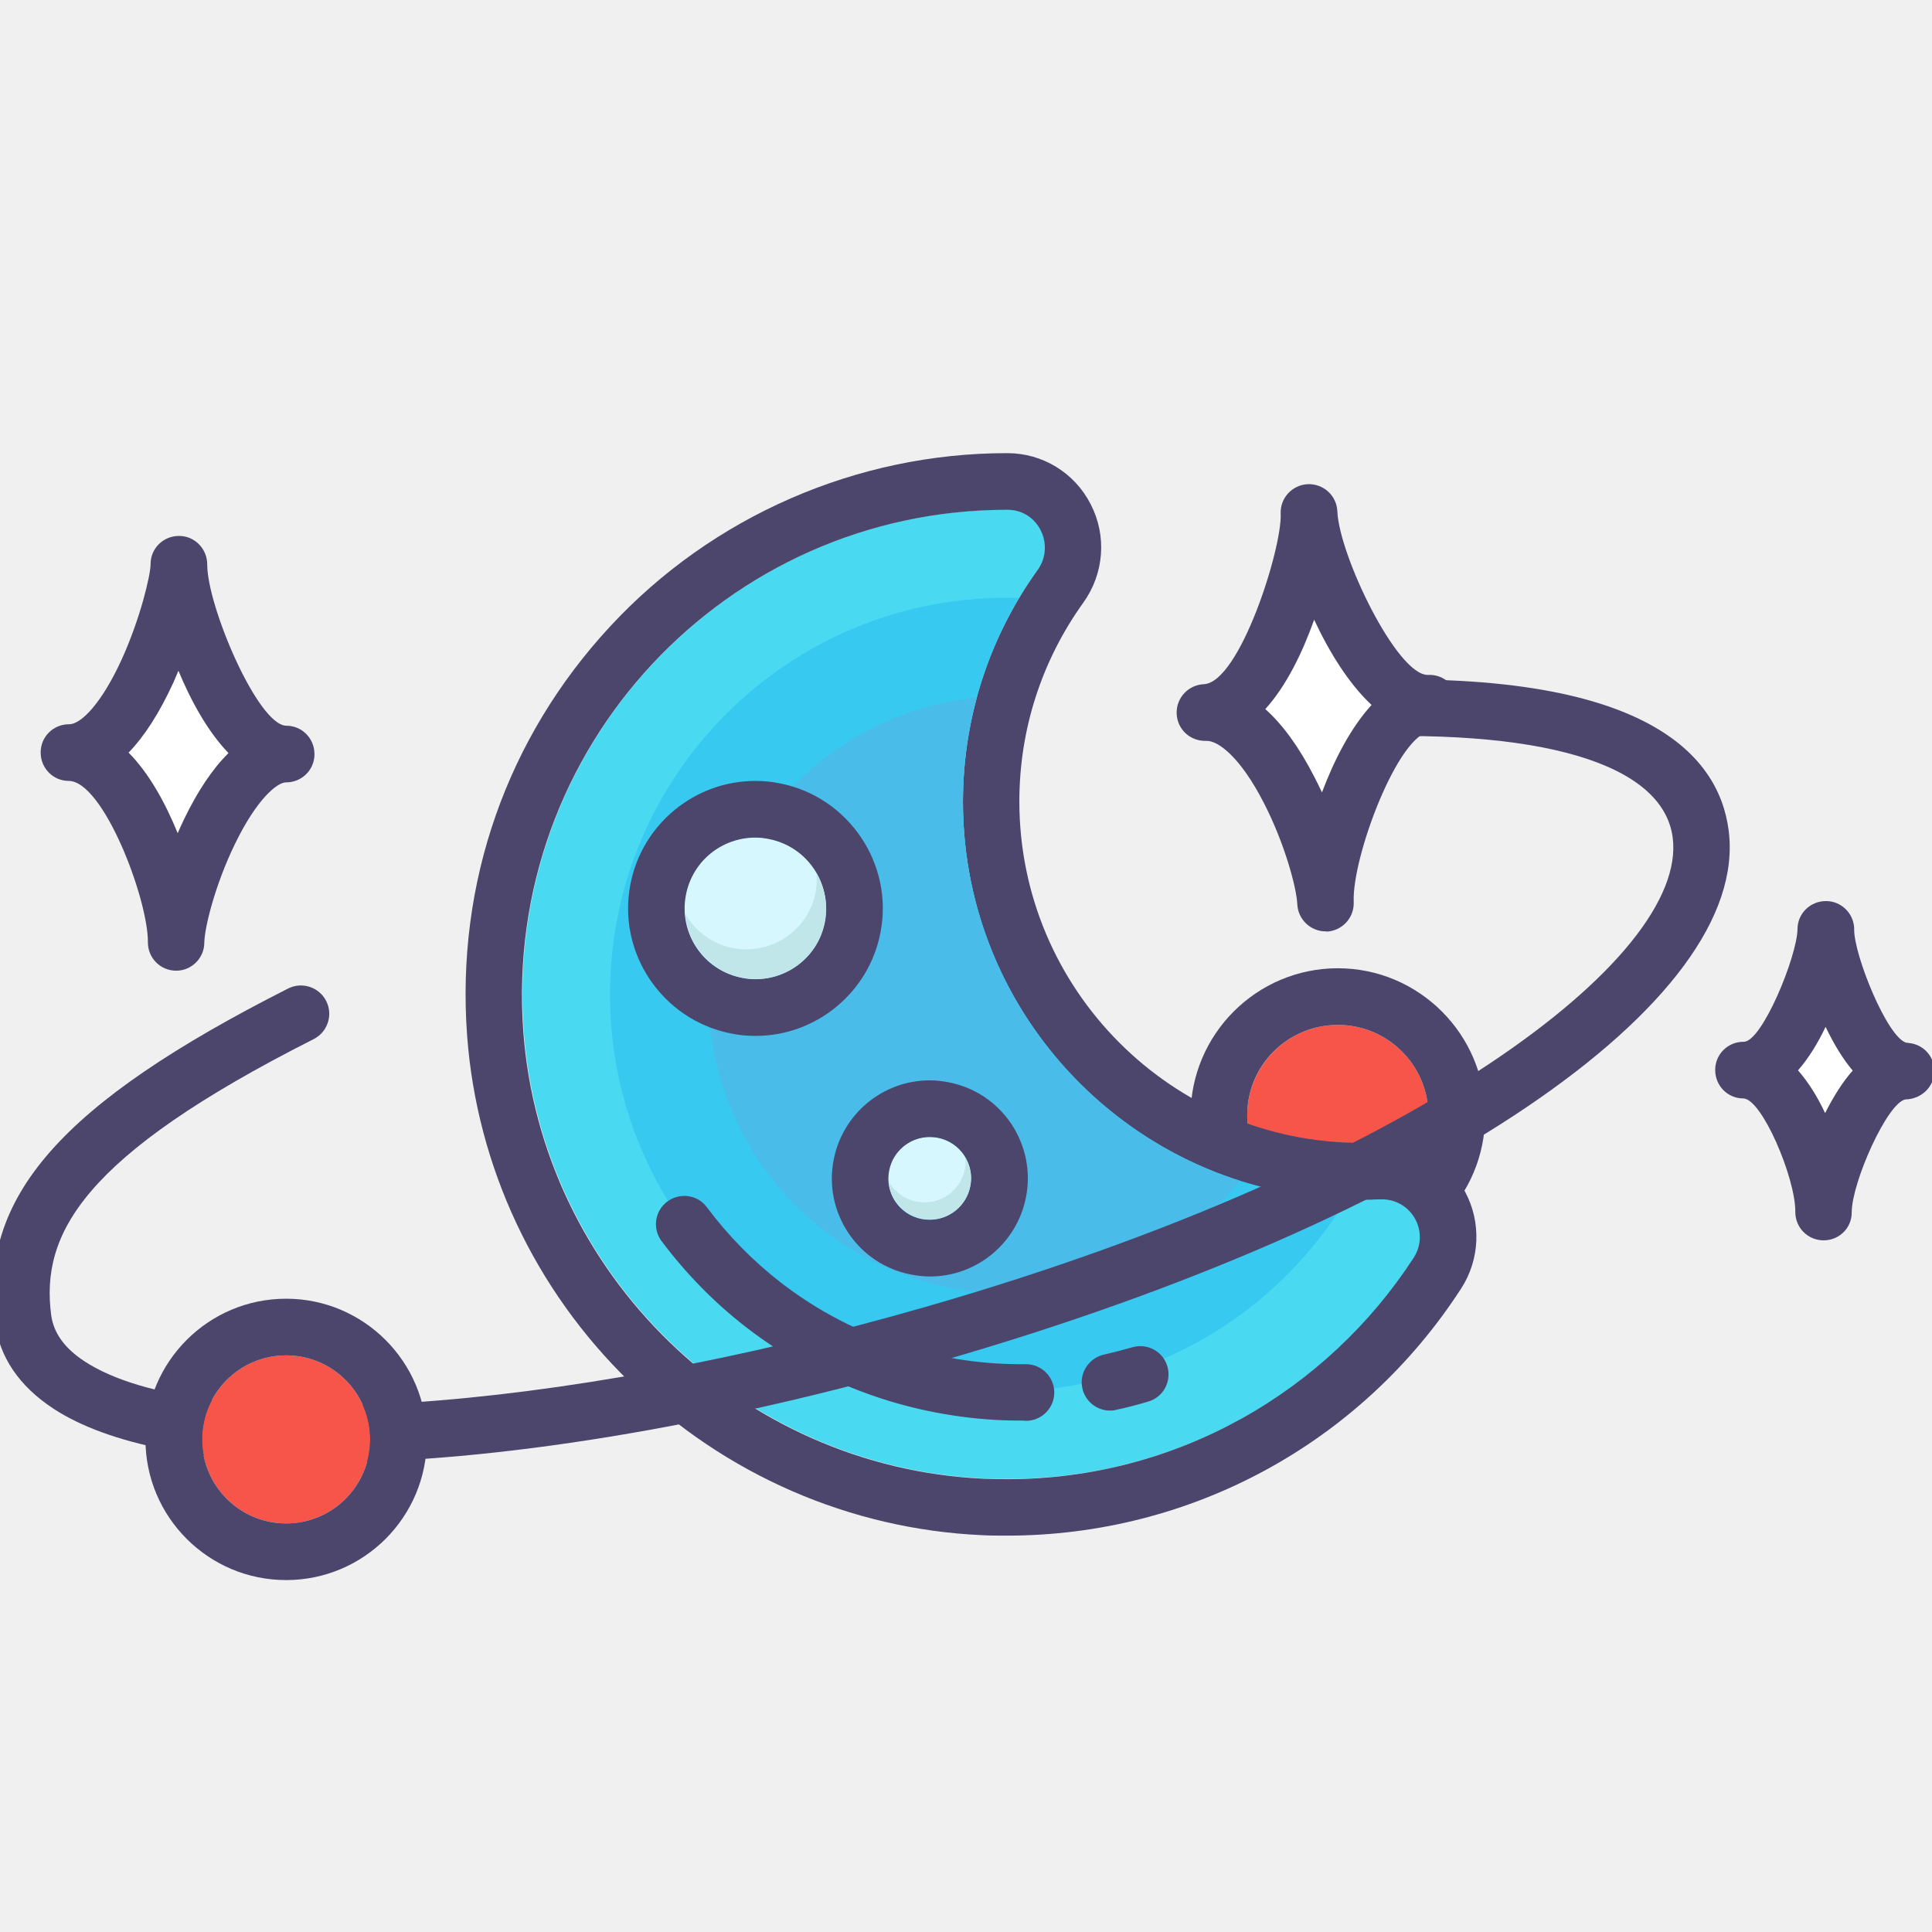
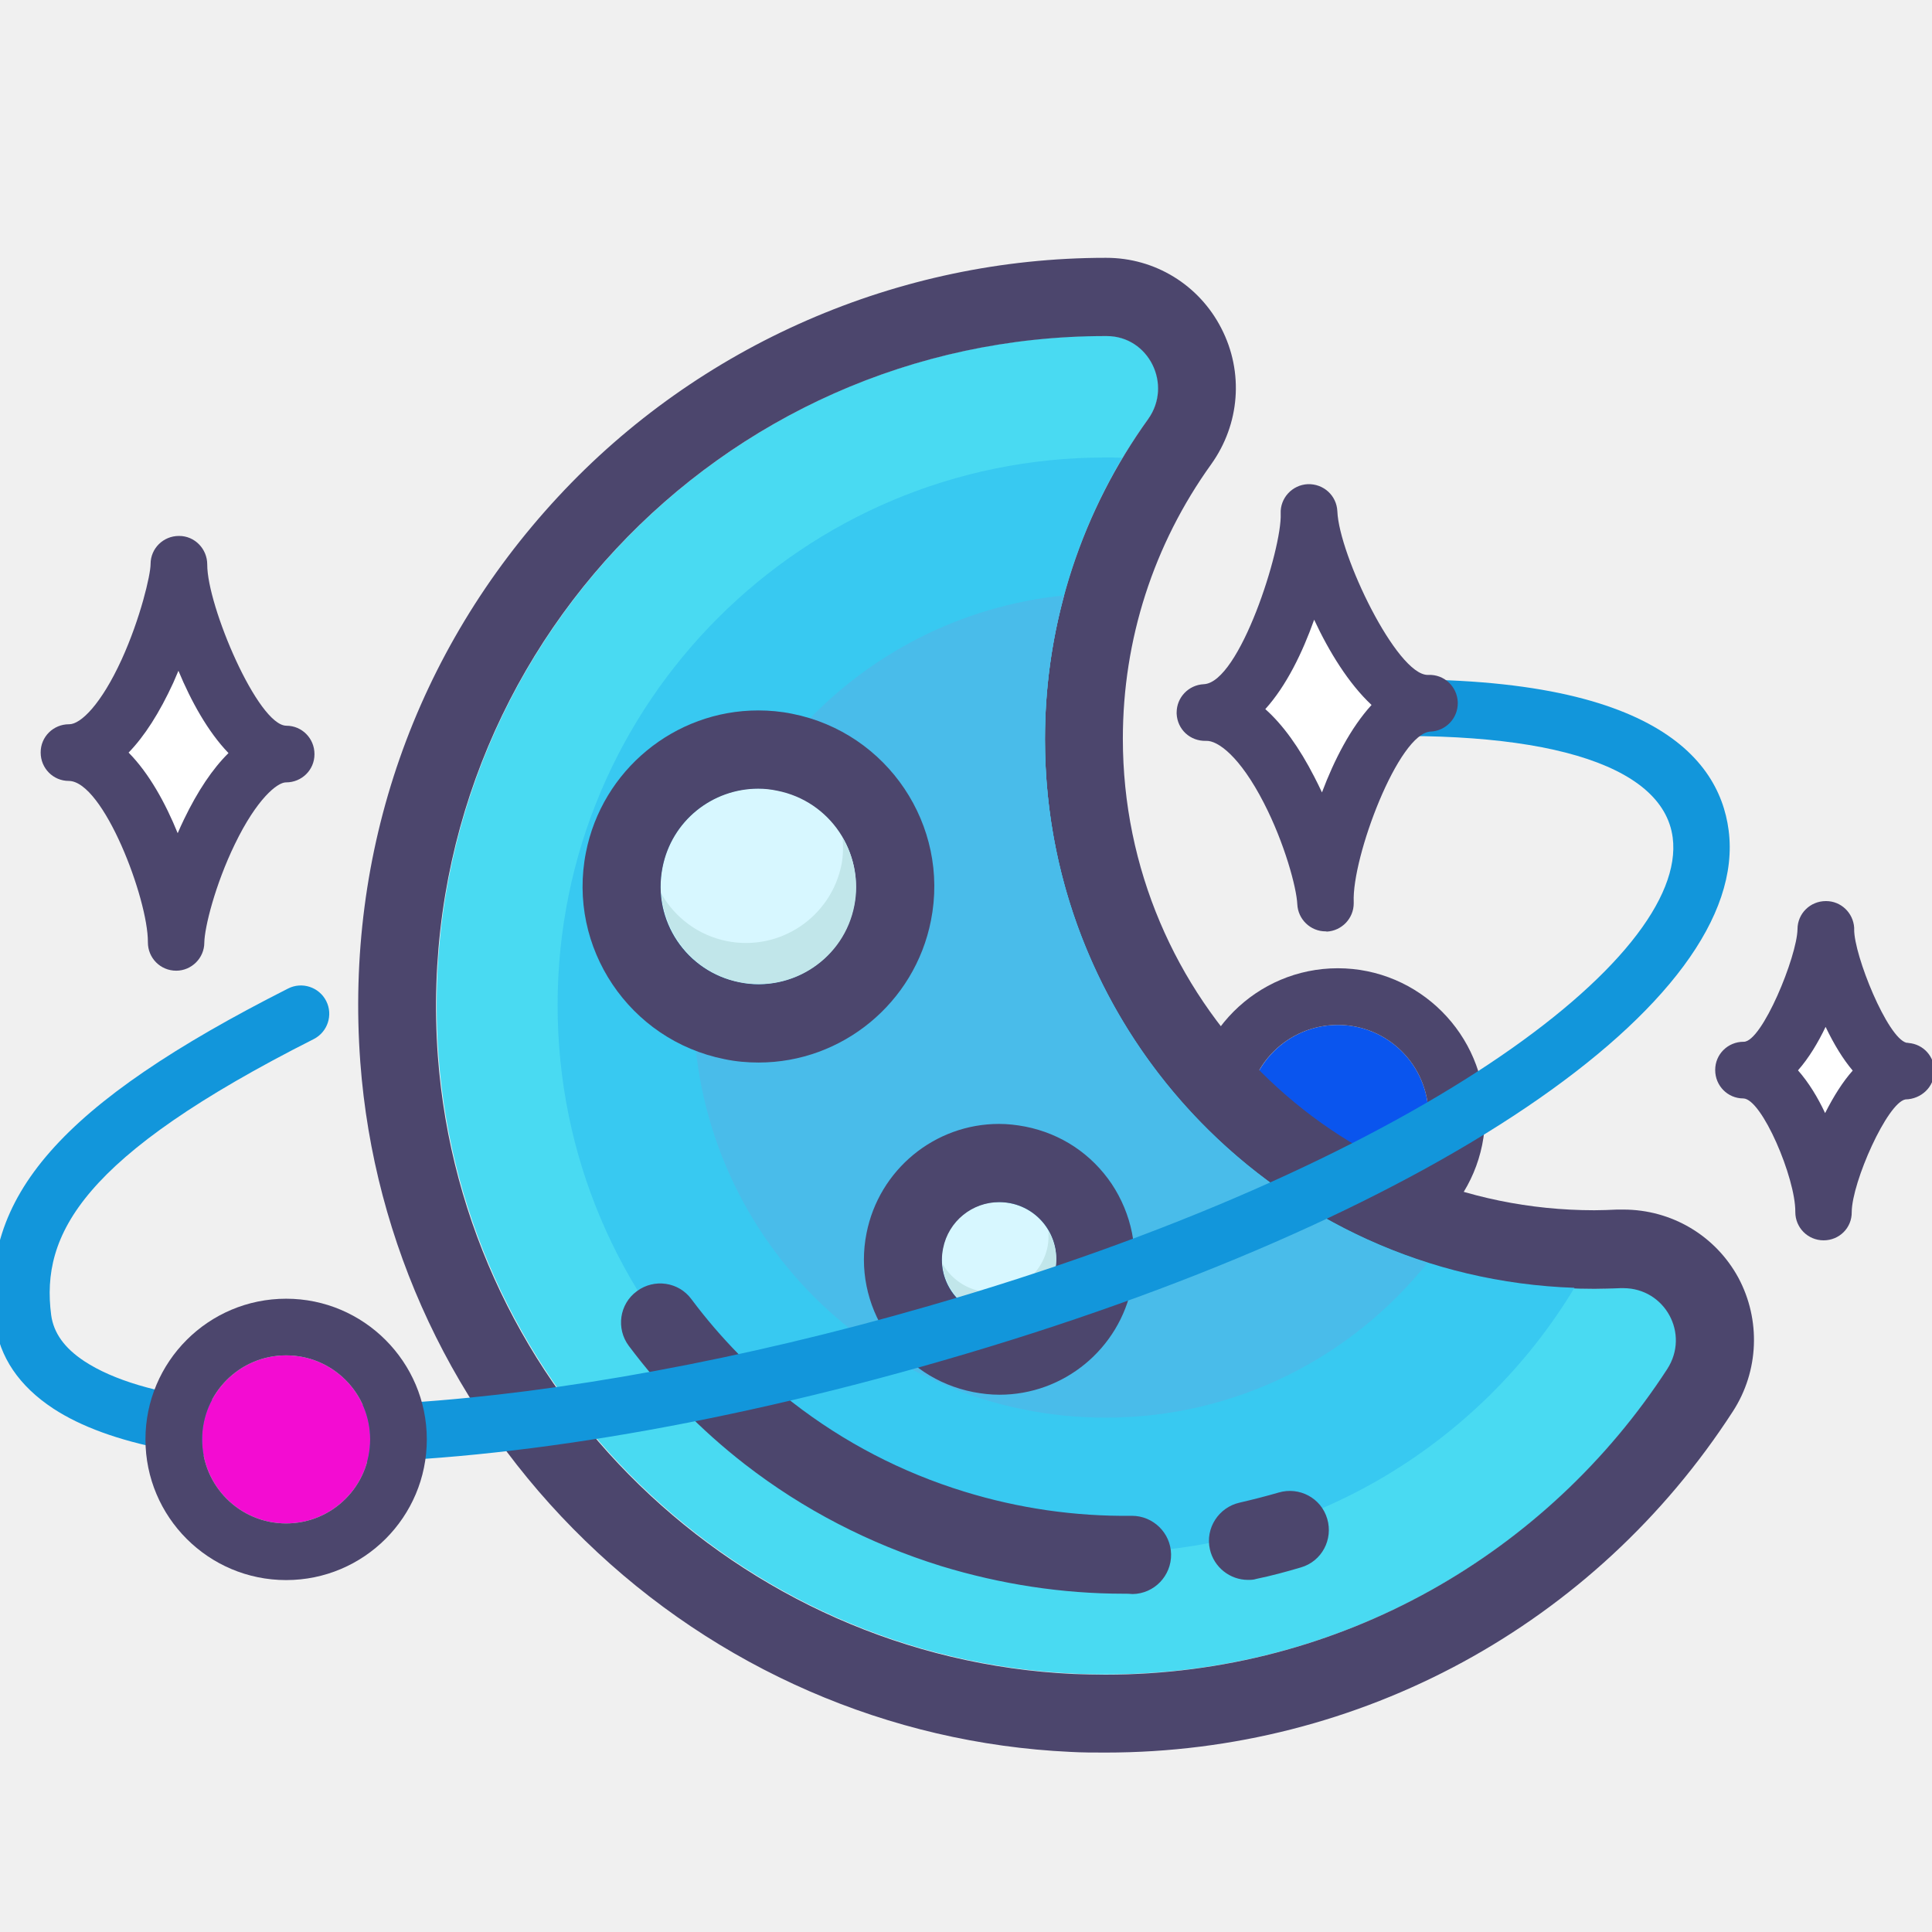
- <svg xmlns="http://www.w3.org/2000/svg" t="1626924252803" class="icon" viewBox="0 0 1024 1024" version="1.1" p-id="14215" width="200" height="200">
+ <svg xmlns="http://www.w3.org/2000/svg" t="1634276312751" class="icon" viewBox="0 0 1024 1024" version="1.1" p-id="30113" width="200" height="200">
  <defs>
    <style type="text/css" />
  </defs>
-   <path d="M709.085 591.254m-48.027 0a48.027 48.027 0 1 0 96.055 0 48.027 48.027 0 1 0-96.055 0Z" fill="#F7554A" p-id="14216" />
-   <path d="M709.085 543.227c26.538 0 48.027 21.489 48.027 48.027s-21.489 48.027-48.027 48.027-48.027-21.489-48.027-48.027c-0.129-26.538 21.489-48.027 48.027-48.027m0-30.033c-43.108 0-78.061 35.082-78.061 78.061 0 43.108 35.082 78.061 78.061 78.061 43.108 0 78.061-35.082 78.061-78.061 0-42.979-35.082-78.061-78.061-78.061z" fill="#4C466D" p-id="14217" />
-   <path d="M721.383 635.786c-116.508 0-210.88-94.372-210.88-210.88 0-45.827 14.628-88.288 39.613-122.981 9.45-13.204 0.259-31.716-15.923-31.846h-0.388c-148.354 0-267.322 125.829-256.189 276.513 9.58 128.548 115.214 231.075 244.02 237.03 95.407 4.401 180.07-43.238 227.839-117.026 8.932-13.852-1.424-31.846-17.865-31.069-3.495 0.259-6.861 0.259-10.227 0.259z" fill="#49DAF2" p-id="14218" />
-   <path d="M533.675 270.209h0.388c16.182 0 25.373 18.641 15.923 31.846-24.855 34.564-39.613 77.025-39.613 122.981 0 116.508 94.372 210.88 210.88 210.88 3.366 0 6.732-0.129 10.097-0.259h1.036c15.923 0 25.632 17.476 16.829 31.069-45.827 70.552-125.182 117.285-215.67 117.285-4.013 0-8.156-0.129-12.169-0.259-128.677-5.955-234.441-108.482-244.02-237.03-11.004-150.814 107.964-276.513 256.319-276.513m0-30.033c-79.485 0-156.121 33.399-210.233 91.783-54.888 59.16-81.815 136.185-75.86 216.965 5.178 69.517 35.859 134.761 86.346 183.695 50.487 49.063 116.638 77.802 186.155 81.038 4.531 0.259 9.062 0.259 13.593 0.259 97.608 0 187.708-48.934 240.784-131.007 9.968-15.405 10.745-35.082 2.071-51.264-8.803-16.182-25.632-26.15-44.144-26.15h-2.46c-2.848 0.129-5.825 0.259-8.673 0.259-99.809 0-180.976-81.168-180.976-180.976 0-38.059 11.78-74.565 33.917-105.375 11.004-15.405 12.557-35.341 3.884-52.17-8.544-16.7-25.502-27.056-44.144-27.056h-0.259z" fill="#4C466D" p-id="14219" />
-   <path d="M510.374 424.906c0-39.483 10.874-76.378 29.645-107.964-2.201-0.129-4.272-0.129-6.473-0.129-116.12 0-210.233 94.113-210.233 210.233s94.113 210.233 210.233 210.233c76.378 0 143.305-40.778 180.07-101.751-112.754-3.884-203.243-96.702-203.243-210.621z" fill="#38C9F1" p-id="14220" />
-   <path d="M510.374 424.906c0-19.159 2.589-37.542 7.379-55.147-79.873 8.026-142.27 75.342-142.27 157.416 0 87.381 70.811 158.193 158.193 158.193 49.969 0 94.501-23.172 123.499-59.419-85.051-27.315-146.801-106.929-146.801-201.042z" fill="#49BCEA" p-id="14221" />
-   <path d="M393.115 518.211a37.542 37.542 0 1 0 14.505-73.669 37.542 37.542 0 1 0-14.505 73.669Z" fill="#D7F7FF" p-id="14222" />
-   <path d="M400.338 443.936c2.46 0 4.79 0.259 7.249 0.777 20.324 4.013 33.529 23.69 29.515 44.014-3.495 17.865-19.159 30.292-36.765 30.292-2.46 0-4.79-0.259-7.249-0.777-20.324-4.013-33.529-23.69-29.515-44.014 3.495-17.994 19.159-30.292 36.765-30.292m0-30.033c-32.105 0-59.937 22.913-66.151 54.5-7.249 36.506 16.7 72.106 53.206 79.355 4.272 0.906 8.673 1.295 13.075 1.295 32.105 0 59.937-22.913 66.151-54.5 7.249-36.506-16.7-72.106-53.206-79.355-4.401-0.906-8.803-1.295-13.075-1.295z" fill="#4C466D" p-id="14223" />
-   <path d="M432.701 462.706c0.259 3.366 0.259 6.732-0.388 10.227-4.013 20.324-23.69 33.529-44.014 29.515-11.004-2.201-19.936-9.062-25.114-18.124 1.295 16.311 13.075 30.551 30.033 33.917 20.324 4.013 40.131-9.191 44.014-29.515 1.812-9.321-0.129-18.382-4.531-26.02z" fill="#C1E6EA" p-id="14224" />
-   <path d="M488.53 645.954a21.878 21.878 0 1 0 8.453-42.931 21.878 21.878 0 1 0-8.453 42.931Z" fill="#D7F7FF" p-id="14225" />
-   <path d="M492.768 602.646c1.424 0 2.848 0.129 4.272 0.388 11.91 2.33 19.677 13.852 17.217 25.761-2.071 10.486-11.262 17.735-21.489 17.735-1.424 0-2.848-0.129-4.272-0.388-11.91-2.33-19.677-13.852-17.217-25.761 2.071-10.486 11.262-17.735 21.489-17.735m0-30.033c-24.726 0-46.086 17.606-50.875 41.943-2.719 13.593 0.129 27.444 7.767 38.966 7.767 11.521 19.418 19.289 33.14 22.007 3.366 0.647 6.732 1.036 10.097 1.036 24.726 0 46.086-17.606 50.875-41.943 2.719-13.593-0.129-27.444-7.767-38.966-7.767-11.521-19.418-19.289-33.14-22.007-3.366-0.647-6.732-1.036-10.097-1.036z" fill="#4C466D" p-id="14226" />
-   <path d="M511.668 613.65c0.129 1.942 0.129 3.884-0.259 5.955-2.33 11.91-13.852 19.677-25.761 17.217-6.473-1.295-11.651-5.308-14.628-10.615 0.777 9.58 7.638 17.865 17.476 19.806 11.91 2.33 23.431-5.437 25.761-17.217 1.165-5.437 0-10.745-2.589-15.146z" fill="#C1E6EA" p-id="14227" />
-   <path d="M540.666 752.942c-23.69 0-47.251-3.625-70.164-10.615-27.444-8.544-52.817-21.619-75.342-39.095-16.829-13.075-31.716-28.35-44.532-45.438-4.919-6.602-3.625-16.052 3.107-20.972 6.602-4.919 16.052-3.625 20.972 3.107 11.133 14.887 24.208 28.221 38.836 39.613 19.677 15.276 41.814 26.797 65.763 34.176 20.972 6.473 42.59 9.58 64.209 9.321h0.259c8.156 0 14.887 6.602 15.017 14.758 0.129 8.285-6.473 15.146-14.758 15.276-1.036-0.129-2.201-0.129-3.366-0.129zM588.305 747.634c-6.861 0-13.075-4.79-14.628-11.78-1.812-8.026 3.366-16.052 11.392-17.865 5.049-1.165 10.097-2.46 15.017-3.884 7.897-2.33 16.311 2.071 18.641 10.097 2.33 7.897-2.071 16.311-10.097 18.641-5.696 1.683-11.392 3.236-17.088 4.401-1.165 0.388-2.201 0.388-3.236 0.388z" fill="#4C466D" p-id="14228" />
-   <path d="M967.734 492.74c-0.129 13.075-18.641 74.695-43.496 74.565 24.985 0.129 42.59 57.995 42.461 75.083 0.129-17.217 20.454-74.695 43.496-74.565-23.043-0.129-42.59-59.808-42.461-75.083z" fill="#FFFFFF" p-id="14229" />
-   <path d="M966.569 657.405c-8.414 0-15.017-6.732-15.017-15.017v-0.129c0.129-17.865-17.735-59.937-27.574-60.067-8.285 0-14.887-6.732-14.887-15.017v-0.129c0-8.285 6.732-14.887 15.017-14.887h0.129c9.709 0 28.221-45.179 28.48-59.678 0-8.285 6.732-14.887 15.017-14.887h0.129c7.897 0 14.369 6.214 14.887 14.11v0.906c-0.129 13.593 17.606 57.477 27.703 60.067 0.388 0 0.777 0 1.165 0.129 7.767 0.647 13.722 7.12 13.593 15.017 0 8.285-6.991 14.758-15.276 14.887-9.58 1.683-28.35 43.755-28.48 59.678 0.129 8.414-6.602 15.017-14.887 15.017z m-13.593-90.1c5.696 6.473 10.486 14.369 14.369 22.654 4.66-9.191 9.45-16.7 14.628-22.525-5.049-5.955-9.838-13.722-14.369-23.172-4.013 8.414-8.932 16.57-14.628 23.043z" fill="#4C466D" p-id="14230" />
-   <path d="M171.464 775.208c-63.821 0-113.919-9.45-143.176-28.609-18.124-11.91-28.609-27.315-30.939-45.697-8.673-66.41 34.953-115.991 155.345-176.963 7.379-3.754 16.441-0.777 20.195 6.602 3.754 7.379 0.777 16.441-6.602 20.195-123.24 62.267-144.729 103.563-139.163 146.283 1.295 9.45 6.991 17.476 17.606 24.467 61.361 40.26 249.458 27.962 447.392-29.257C749.475 617.922 894.852 507.627 886.567 443.936c-5.178-39.483-70.423-58.643-179.294-52.817-8.156 0.518-15.276-5.825-15.793-14.11s5.825-15.405 14.11-15.793c164.536-8.932 205.314 37.93 210.621 78.837 11.91 91.265-159.228 206.738-415.935 280.915-123.628 35.859-239.619 54.241-328.813 54.241z" fill="#4C466D" p-id="14231" />
-   <path d="M94.827 299.077c-0.129 17.606-24.855 99.938-58.254 99.809 33.399 0.259 57.089 77.543 56.83 100.586 0.129-23.043 27.444-99.938 58.254-99.809-30.81-0.129-56.96-80.002-56.83-100.586z" fill="#FFFFFF" p-id="14232" />
-   <path d="M93.403 514.488s-0.129 0 0 0c-8.414 0-15.017-6.732-15.017-15.017v-0.129c0.129-22.784-23.561-85.31-41.943-85.44-8.285 0-14.887-6.732-14.887-15.017v-0.129c0-8.285 6.732-14.887 15.017-14.887h0.129c6.084 0 16.958-10.615 27.833-34.435 9.838-21.619 15.276-44.662 15.276-50.487 0-8.285 6.732-14.887 15.017-14.887h0.129c8.285 0 14.887 6.861 14.887 15.146-0.129 21.748 26.797 85.31 41.943 85.44 8.285 0 14.887 6.732 14.887 15.017v0.129c0 8.285-6.732 14.887-15.017 14.887h-0.129c-4.531 0-15.405 8.673-27.056 32.752-10.486 21.619-16.052 44.144-16.182 52.17 0 8.156-6.732 14.887-14.887 14.887z m-25.243-115.602c10.874 11.004 19.548 26.797 26.02 42.72 1.036-2.46 2.201-4.919 3.366-7.379 7.249-15.017 15.146-26.797 23.561-35.082-10.874-11.262-19.806-27.444-26.538-43.626-0.906 2.071-1.812 4.272-2.719 6.343-7.379 16.052-15.276 28.35-23.69 37.024z" fill="#4C466D" p-id="14233" />
-   <path d="M694.069 271.633c0.777 18.124-20.713 104.599-55.147 106.023 34.564-1.424 62.785 77.284 63.821 101.103-1.036-23.82 23.302-104.728 55.147-106.023-31.846 1.295-62.915-80.002-63.821-101.103z" fill="#FFFFFF" p-id="14234" />
-   <path d="M702.613 493.646c-8.026 0-14.628-6.343-15.017-14.369-0.388-8.803-6.732-32.363-17.735-53.723-12.686-24.726-24.467-33.14-30.551-32.881-8.544 0.259-15.276-6.084-15.664-14.369v-0.647c0-8.026 6.343-14.628 14.369-15.017 19.03-0.777 41.555-71.976 40.778-90.359-0.388-8.285 6.084-15.276 14.369-15.664 8.414-0.259 15.276 6.084 15.664 14.369 0.906 23.172 31.457 86.734 47.898 86.734h0.259c8.414-0.388 15.276 6.084 15.664 14.369v0.647c0 8.026-6.343 14.628-14.369 15.017-16.958 0.647-41.814 66.539-40.778 90.359v0.647c0 8.026-6.343 14.628-14.369 15.017 0-0.129-0.259-0.129-0.518-0.129z m-31.975-117.803c9.321 8.285 17.994 20.324 26.02 35.988 1.295 2.589 2.719 5.308 4.013 8.156 6.473-17.217 15.276-34.305 26.279-46.344-12.169-11.392-22.525-28.221-30.422-45.179-6.214 17.476-14.758 35.082-25.891 47.38z" fill="#4C466D" p-id="14235" />
-   <path d="M151.657 762.91m-44.532 0a44.532 44.532 0 1 0 89.064 0 44.532 44.532 0 1 0-89.064 0Z" fill="#F7554A" p-id="14236" />
-   <path d="M151.657 718.378c24.596 0 44.532 19.936 44.532 44.532s-19.936 44.532-44.532 44.532-44.532-19.936-44.532-44.532 19.936-44.532 44.532-44.532m0-30.033c-41.166 0-74.565 33.399-74.565 74.565S110.491 837.475 151.657 837.475s74.565-33.399 74.565-74.565c0-41.037-33.399-74.565-74.565-74.565z" fill="#4C466D" p-id="14237" />
+   <path d="M709.085 591.254m-48.027 0a48.027 48.027 0 1 0 96.055 0 48.027 48.027 0 1 0-96.055 0Z" fill="#0a55ee" p-id="30114" />
+   <path d="M709.085 543.227c26.538 0 48.027 21.489 48.027 48.027s-21.489 48.027-48.027 48.027-48.027-21.489-48.027-48.027c-0.129-26.538 21.489-48.027 48.027-48.027m0-30.033c-43.108 0-78.061 35.082-78.061 78.061 0 43.108 35.082 78.061 78.061 78.061 43.108 0 78.061-35.082 78.061-78.061 0-42.979-35.082-78.061-78.061-78.061z" fill="#4C466D" p-id="30115" />
+   <path d="M845.214 682.929c-160.88 0-291.192-130.312-291.192-291.192 0-63.279 20.199-121.911 54.699-169.817 13.049-18.233 0.358-43.795-21.987-43.974h-0.536c-204.853 0-369.129 173.75-353.756 381.821 13.228 177.504 159.092 319.078 336.953 327.301 131.743 6.078 248.648-59.704 314.609-161.595 12.334-19.127-1.966-43.974-24.668-42.901-4.826 0.358-9.474 0.358-14.122 0.358z" fill="#49DAF2" p-id="30116" />
+   <path d="M586.019 178.125h0.536c22.344 0 35.036 25.741 21.987 43.974-34.321 47.728-54.699 106.359-54.699 169.817 0 160.88 130.312 291.192 291.192 291.192 4.648 0 9.295-0.179 13.943-0.358h1.43c21.987 0 35.394 24.132 23.238 42.901-63.279 97.422-172.856 161.952-297.806 161.952-5.541 0-11.262-0.179-16.803-0.358-177.683-8.223-323.726-149.797-336.953-327.301-15.194-208.25 149.082-381.821 353.935-381.821m0-41.471c-109.756 0-215.579 46.119-290.298 126.737-75.792 81.691-112.973 188.05-104.751 299.594 7.15 95.992 49.515 186.084 119.23 253.654 69.715 67.748 161.058 107.432 257.05 111.901 6.256 0.358 12.513 0.358 18.769 0.358 134.781 0 259.195-67.569 332.485-180.9 13.764-21.272 14.837-48.443 2.86-70.787-12.155-22.344-35.394-36.109-60.955-36.109h-3.396c-3.933 0.179-8.044 0.358-11.977 0.358-137.82 0-249.9-112.079-249.9-249.9 0-52.554 16.267-102.963 46.834-145.507 15.194-21.272 17.339-48.8 5.363-72.038-11.798-23.059-35.215-37.36-60.955-37.36h-0.358z" fill="#4C466D" p-id="30117" />
+   <path d="M553.843 391.737c0-54.52 15.015-105.466 40.935-149.082-3.039-0.179-5.899-0.179-8.938-0.179-160.343 0-290.298 129.955-290.298 290.298s129.955 290.298 290.298 290.298c105.466 0 197.882-56.308 248.648-140.502-155.696-5.363-280.646-133.53-280.646-290.835z" fill="#38C9F1" p-id="30118" />
+   <path d="M553.843 391.737c0-26.456 3.575-51.839 10.189-76.15-110.292 11.083-196.452 104.035-196.452 217.366 0 120.66 97.779 218.439 218.439 218.439 68.999 0 130.491-31.997 170.532-82.049-117.442-37.717-202.708-147.652-202.708-277.607z" fill="#49BCEA" p-id="30119" />
+   <path d="M391.928 520.576a51.839 51.839 0 1 0 20.03-101.725 51.839 51.839 0 1 0-20.03 101.725Z" fill="#D7F7FF" p-id="30120" />
+   <path d="M401.901 418.014c3.396 0 6.614 0.358 10.01 1.073 28.065 5.541 46.298 32.712 40.756 60.777-4.826 24.668-26.456 41.829-50.766 41.829-3.396 0-6.614-0.358-10.01-1.073-28.065-5.541-46.298-32.712-40.756-60.777 4.826-24.847 26.456-41.829 50.766-41.829m0-41.471c-44.331 0-82.764 31.64-91.344 75.256-10.01 50.409 23.059 99.567 73.468 109.577 5.899 1.251 11.977 1.788 18.054 1.788 44.331 0 82.764-31.64 91.344-75.256 10.01-50.409-23.059-99.567-73.468-109.577-6.078-1.251-12.155-1.788-18.054-1.788z" fill="#4C466D" p-id="30121" />
+   <path d="M446.59 443.933c0.358 4.648 0.358 9.295-0.536 14.122-5.541 28.065-32.712 46.298-60.777 40.756-15.194-3.039-27.528-12.513-34.678-25.026 1.788 22.523 18.054 42.186 41.471 46.834 28.065 5.541 55.414-12.692 60.777-40.756 2.503-12.87-0.179-25.383-6.256-35.93z" fill="#C1E6EA" p-id="30122" />
+   <path d="M523.68 696.969a30.21 30.21 0 1 0 11.672-59.281 30.21 30.21 0 1 0-11.672 59.281Z" fill="#D7F7FF" p-id="30123" />
+   <path d="M529.533 637.168c1.966 0 3.933 0.179 5.899 0.536 16.445 3.218 27.171 19.127 23.774 35.572-2.86 14.479-15.552 24.489-29.673 24.489-1.966 0-3.933-0.179-5.899-0.536-16.445-3.218-27.171-19.127-23.774-35.572 2.86-14.479 15.552-24.489 29.673-24.489m0-41.471c-34.142 0-63.637 24.311-70.251 57.917-3.754 18.769 0.179 37.896 10.725 53.805 10.725 15.909 26.813 26.635 45.761 30.388 4.648 0.894 9.295 1.43 13.943 1.43 34.142 0 63.637-24.311 70.251-57.917 3.754-18.769-0.179-37.896-10.725-53.805-10.725-15.909-26.813-26.635-45.761-30.388-4.648-0.894-9.295-1.43-13.943-1.43z" fill="#4C466D" p-id="30124" />
+   <path d="M555.631 652.362c0.179 2.681 0.179 5.363-0.358 8.223-3.218 16.445-19.127 27.171-35.572 23.774-8.938-1.788-16.088-7.329-20.199-14.658 1.073 13.228 10.547 24.668 24.132 27.35 16.445 3.218 32.355-7.508 35.572-23.774 1.609-7.508 0-14.837-3.575-20.914z" fill="#C1E6EA" p-id="30125" />
+   <path d="M595.672 844.702c-32.712 0-65.246-5.005-96.885-14.658-37.896-11.798-72.932-29.852-104.035-53.984-23.238-18.054-43.795-39.147-61.492-62.743-6.793-9.117-5.005-22.166 4.29-28.958 9.117-6.793 22.166-5.005 28.958 4.29 15.373 20.557 33.427 38.969 53.627 54.699 27.171 21.093 57.738 37.002 90.808 47.191 28.958 8.938 58.81 13.228 88.663 12.87h0.358c11.262 0 20.557 9.117 20.736 20.378 0.179 11.44-8.938 20.914-20.378 21.093-1.43-0.179-3.039-0.179-4.648-0.179zM661.454 837.373c-9.474 0-18.054-6.614-20.199-16.267-2.503-11.083 4.648-22.166 15.73-24.668 6.971-1.609 13.943-3.396 20.736-5.363 10.904-3.218 22.523 2.86 25.741 13.943 3.218 10.904-2.86 22.523-13.943 25.741-7.865 2.324-15.73 4.469-23.596 6.078-1.609 0.536-3.039 0.536-4.469 0.536z" fill="#4C466D" p-id="30126" />
+   <path d="M967.734 492.74c-0.129 13.075-18.641 74.695-43.496 74.565 24.985 0.129 42.59 57.995 42.461 75.083 0.129-17.217 20.454-74.695 43.496-74.565-23.043-0.129-42.59-59.808-42.461-75.083z" fill="#FFFFFF" p-id="30127" />
+   <path d="M966.569 657.405c-8.414 0-15.017-6.732-15.017-15.017v-0.129c0.129-17.865-17.735-59.937-27.574-60.067-8.285 0-14.887-6.732-14.887-15.017v-0.129c0-8.285 6.732-14.887 15.017-14.887h0.129c9.709 0 28.221-45.179 28.48-59.678 0-8.285 6.732-14.887 15.017-14.887h0.129c7.897 0 14.369 6.214 14.887 14.11v0.906c-0.129 13.593 17.606 57.477 27.703 60.067 0.388 0 0.777 0 1.165 0.129 7.767 0.647 13.722 7.12 13.593 15.017 0 8.285-6.991 14.758-15.276 14.887-9.58 1.683-28.35 43.755-28.48 59.678 0.129 8.414-6.602 15.017-14.887 15.017z m-13.593-90.1c5.696 6.473 10.486 14.369 14.369 22.654 4.66-9.191 9.45-16.7 14.628-22.525-5.049-5.955-9.838-13.722-14.369-23.172-4.013 8.414-8.932 16.57-14.628 23.043z" fill="#4C466D" p-id="30128" />
+   <path d="M171.464 775.208c-63.821 0-113.919-9.45-143.176-28.609-18.124-11.91-28.609-27.315-30.939-45.697-8.673-66.41 34.953-115.991 155.345-176.963 7.379-3.754 16.441-0.777 20.195 6.602 3.754 7.379 0.777 16.441-6.602 20.195-123.24 62.267-144.729 103.563-139.163 146.283 1.295 9.45 6.991 17.476 17.606 24.467 61.361 40.26 249.458 27.962 447.392-29.257C749.475 617.922 894.852 507.627 886.567 443.936c-5.178-39.483-70.423-58.643-179.294-52.817-8.156 0.518-15.276-5.825-15.793-14.11s5.825-15.405 14.11-15.793c164.536-8.932 205.314 37.93 210.621 78.837 11.91 91.265-159.228 206.738-415.935 280.915-123.628 35.859-239.619 54.241-328.813 54.241z" fill="#1296db" p-id="30129" />
+   <path d="M94.827 299.077c-0.129 17.606-24.855 99.938-58.254 99.809 33.399 0.259 57.089 77.543 56.83 100.586 0.129-23.043 27.444-99.938 58.254-99.809-30.81-0.129-56.96-80.002-56.83-100.586z" fill="#FFFFFF" p-id="30130" />
+   <path d="M93.403 514.488s-0.129 0 0 0c-8.414 0-15.017-6.732-15.017-15.017v-0.129c0.129-22.784-23.561-85.31-41.943-85.44-8.285 0-14.887-6.732-14.887-15.017v-0.129c0-8.285 6.732-14.887 15.017-14.887h0.129c6.084 0 16.958-10.615 27.833-34.435 9.838-21.619 15.276-44.662 15.276-50.487 0-8.285 6.732-14.887 15.017-14.887h0.129c8.285 0 14.887 6.861 14.887 15.146-0.129 21.748 26.797 85.31 41.943 85.44 8.285 0 14.887 6.732 14.887 15.017v0.129c0 8.285-6.732 14.887-15.017 14.887h-0.129c-4.531 0-15.405 8.673-27.056 32.752-10.486 21.619-16.052 44.144-16.182 52.17 0 8.156-6.732 14.887-14.887 14.887z m-25.243-115.602c10.874 11.004 19.548 26.797 26.02 42.72 1.036-2.46 2.201-4.919 3.366-7.379 7.249-15.017 15.146-26.797 23.561-35.082-10.874-11.262-19.806-27.444-26.538-43.626-0.906 2.071-1.812 4.272-2.719 6.343-7.379 16.052-15.276 28.35-23.69 37.024z" fill="#4C466D" p-id="30131" />
+   <path d="M694.069 271.633c0.777 18.124-20.713 104.599-55.147 106.023 34.564-1.424 62.785 77.284 63.821 101.103-1.036-23.82 23.302-104.728 55.147-106.023-31.846 1.295-62.915-80.002-63.821-101.103z" fill="#FFFFFF" p-id="30132" />
+   <path d="M702.613 493.646c-8.026 0-14.628-6.343-15.017-14.369-0.388-8.803-6.732-32.363-17.735-53.723-12.686-24.726-24.467-33.14-30.551-32.881-8.544 0.259-15.276-6.084-15.664-14.369v-0.647c0-8.026 6.343-14.628 14.369-15.017 19.03-0.777 41.555-71.976 40.778-90.359-0.388-8.285 6.084-15.276 14.369-15.664 8.414-0.259 15.276 6.084 15.664 14.369 0.906 23.172 31.457 86.734 47.898 86.734h0.259c8.414-0.388 15.276 6.084 15.664 14.369v0.647c0 8.026-6.343 14.628-14.369 15.017-16.958 0.647-41.814 66.539-40.778 90.359v0.647c0 8.026-6.343 14.628-14.369 15.017 0-0.129-0.259-0.129-0.518-0.129z m-31.975-117.803c9.321 8.285 17.994 20.324 26.02 35.988 1.295 2.589 2.719 5.308 4.013 8.156 6.473-17.217 15.276-34.305 26.279-46.344-12.169-11.392-22.525-28.221-30.422-45.179-6.214 17.476-14.758 35.082-25.891 47.38z" fill="#4C466D" p-id="30133" />
+   <path d="M151.657 762.91m-44.532 0a44.532 44.532 0 1 0 89.064 0 44.532 44.532 0 1 0-89.064 0Z" fill="#f30cd2" p-id="30134" />
+   <path d="M151.657 718.378c24.596 0 44.532 19.936 44.532 44.532s-19.936 44.532-44.532 44.532-44.532-19.936-44.532-44.532 19.936-44.532 44.532-44.532m0-30.033c-41.166 0-74.565 33.399-74.565 74.565S110.491 837.475 151.657 837.475s74.565-33.399 74.565-74.565c0-41.037-33.399-74.565-74.565-74.565z" fill="#4C466D" p-id="30135" />
</svg>
